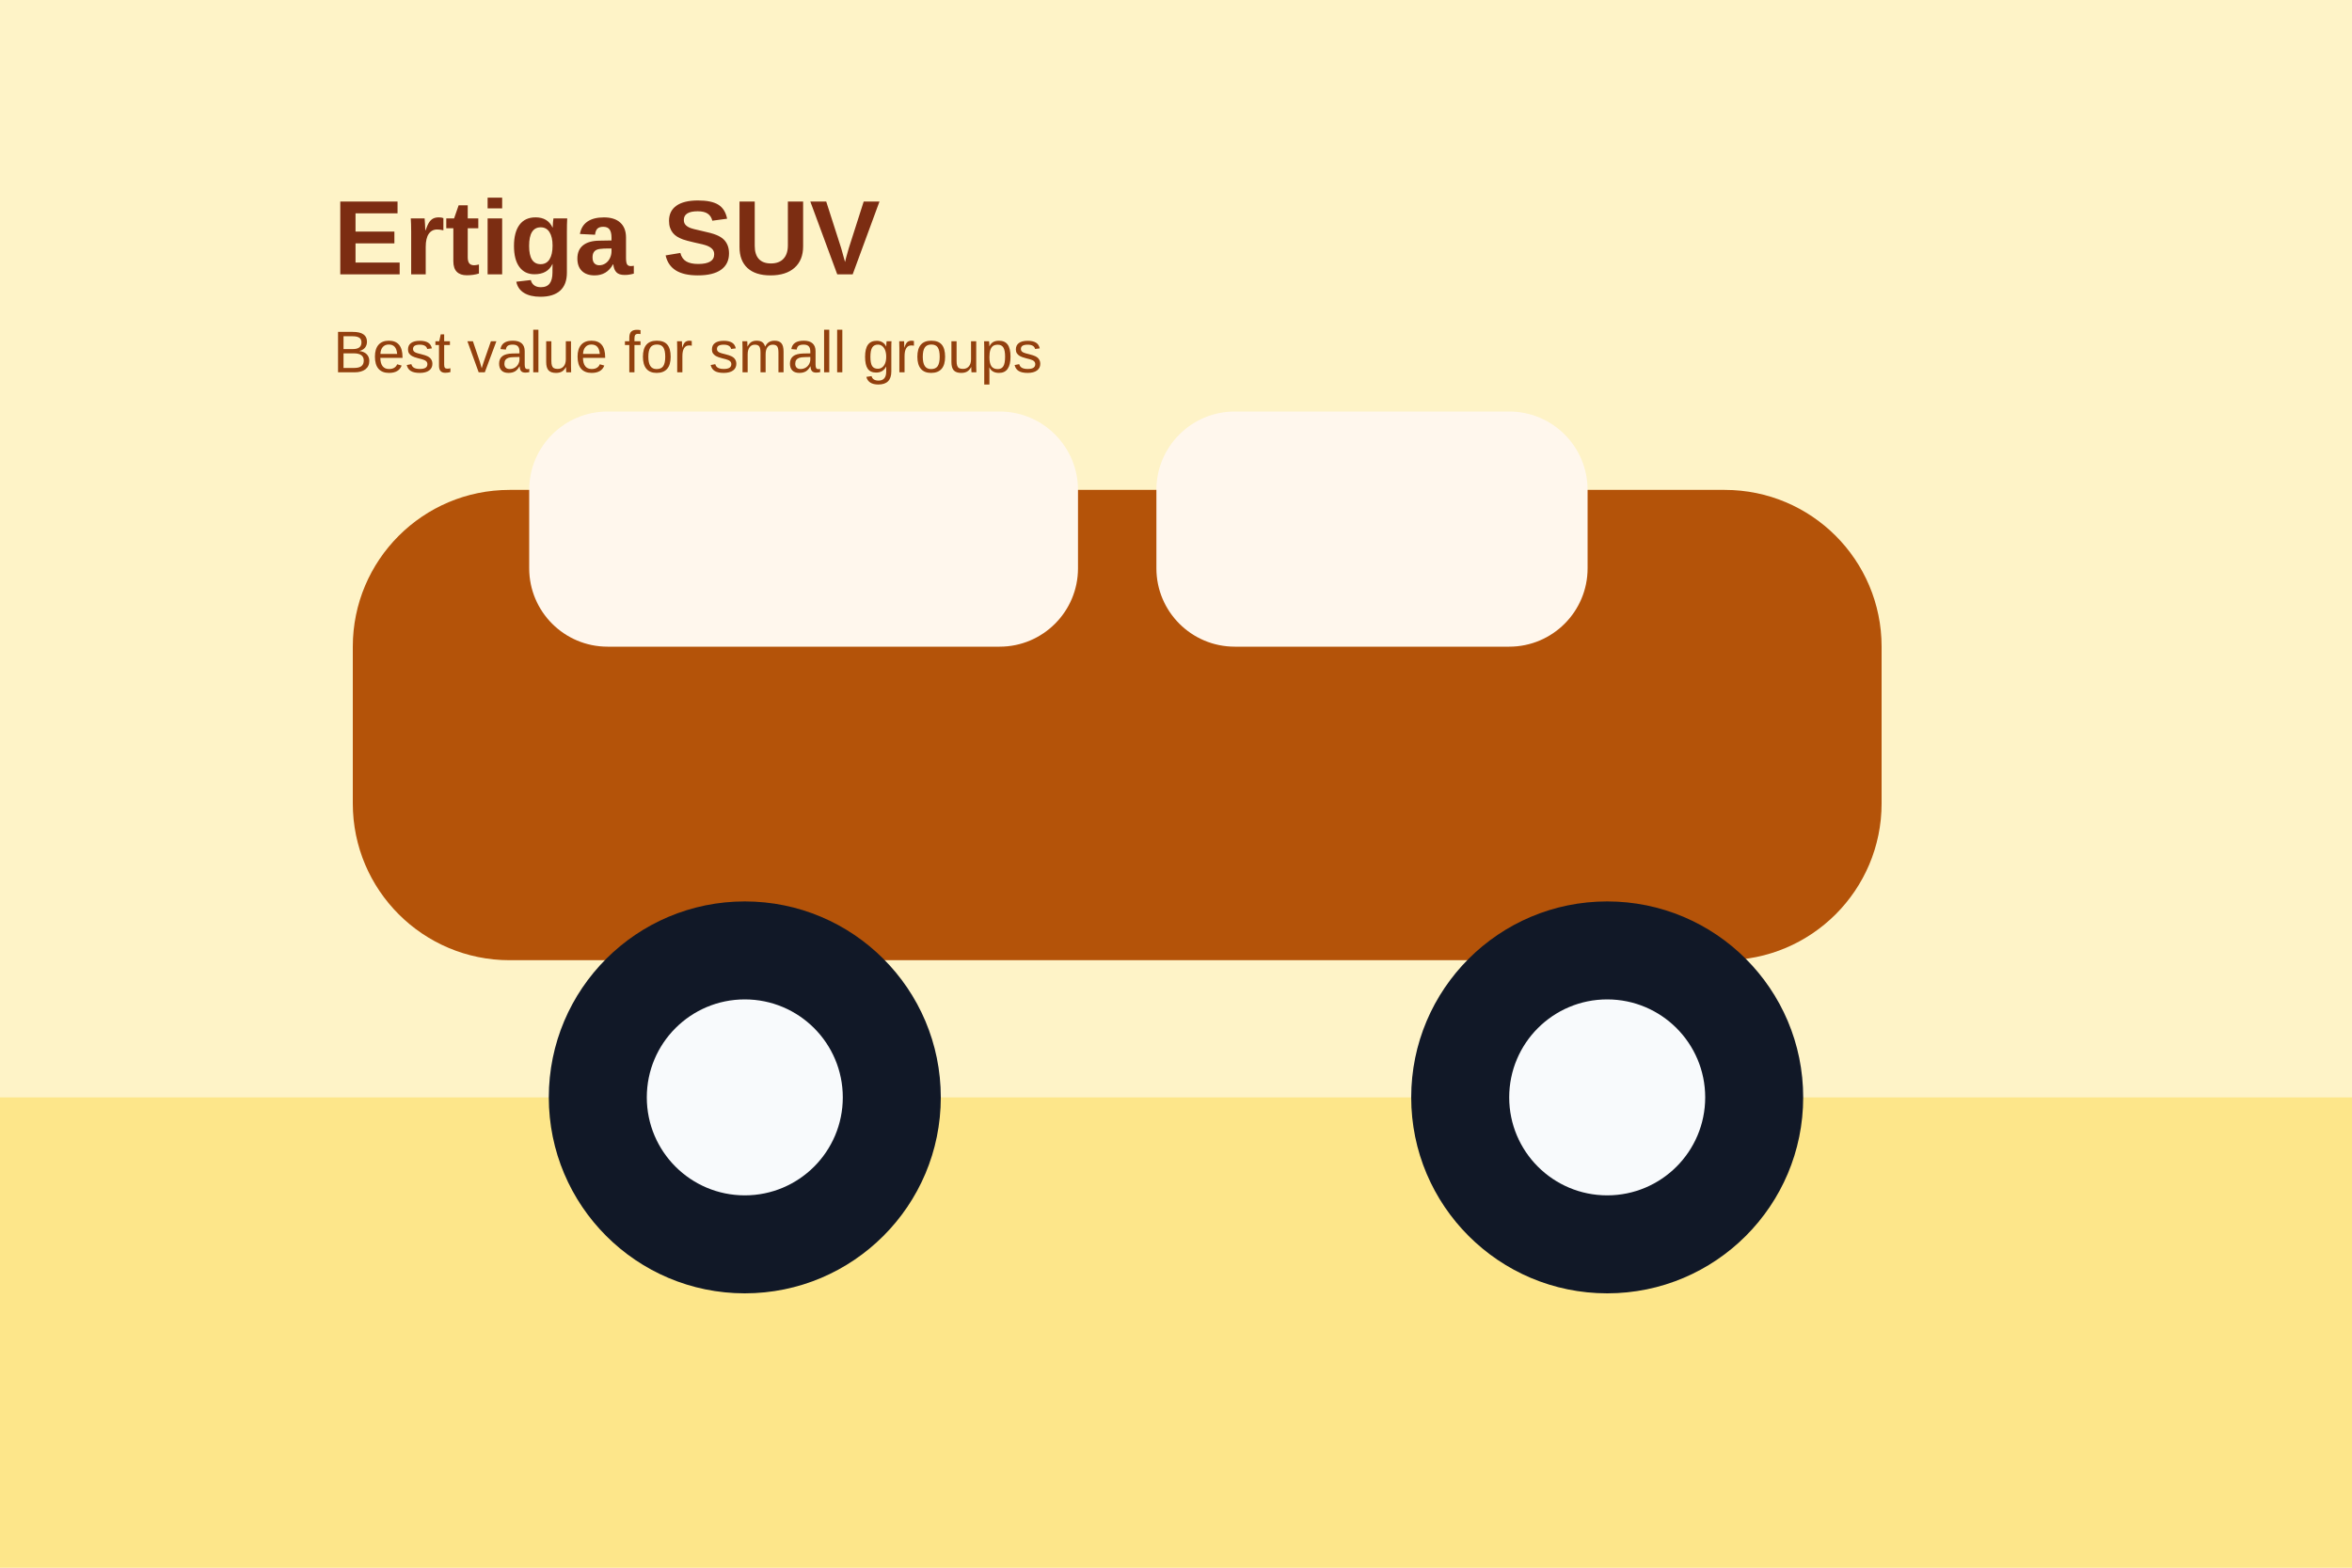
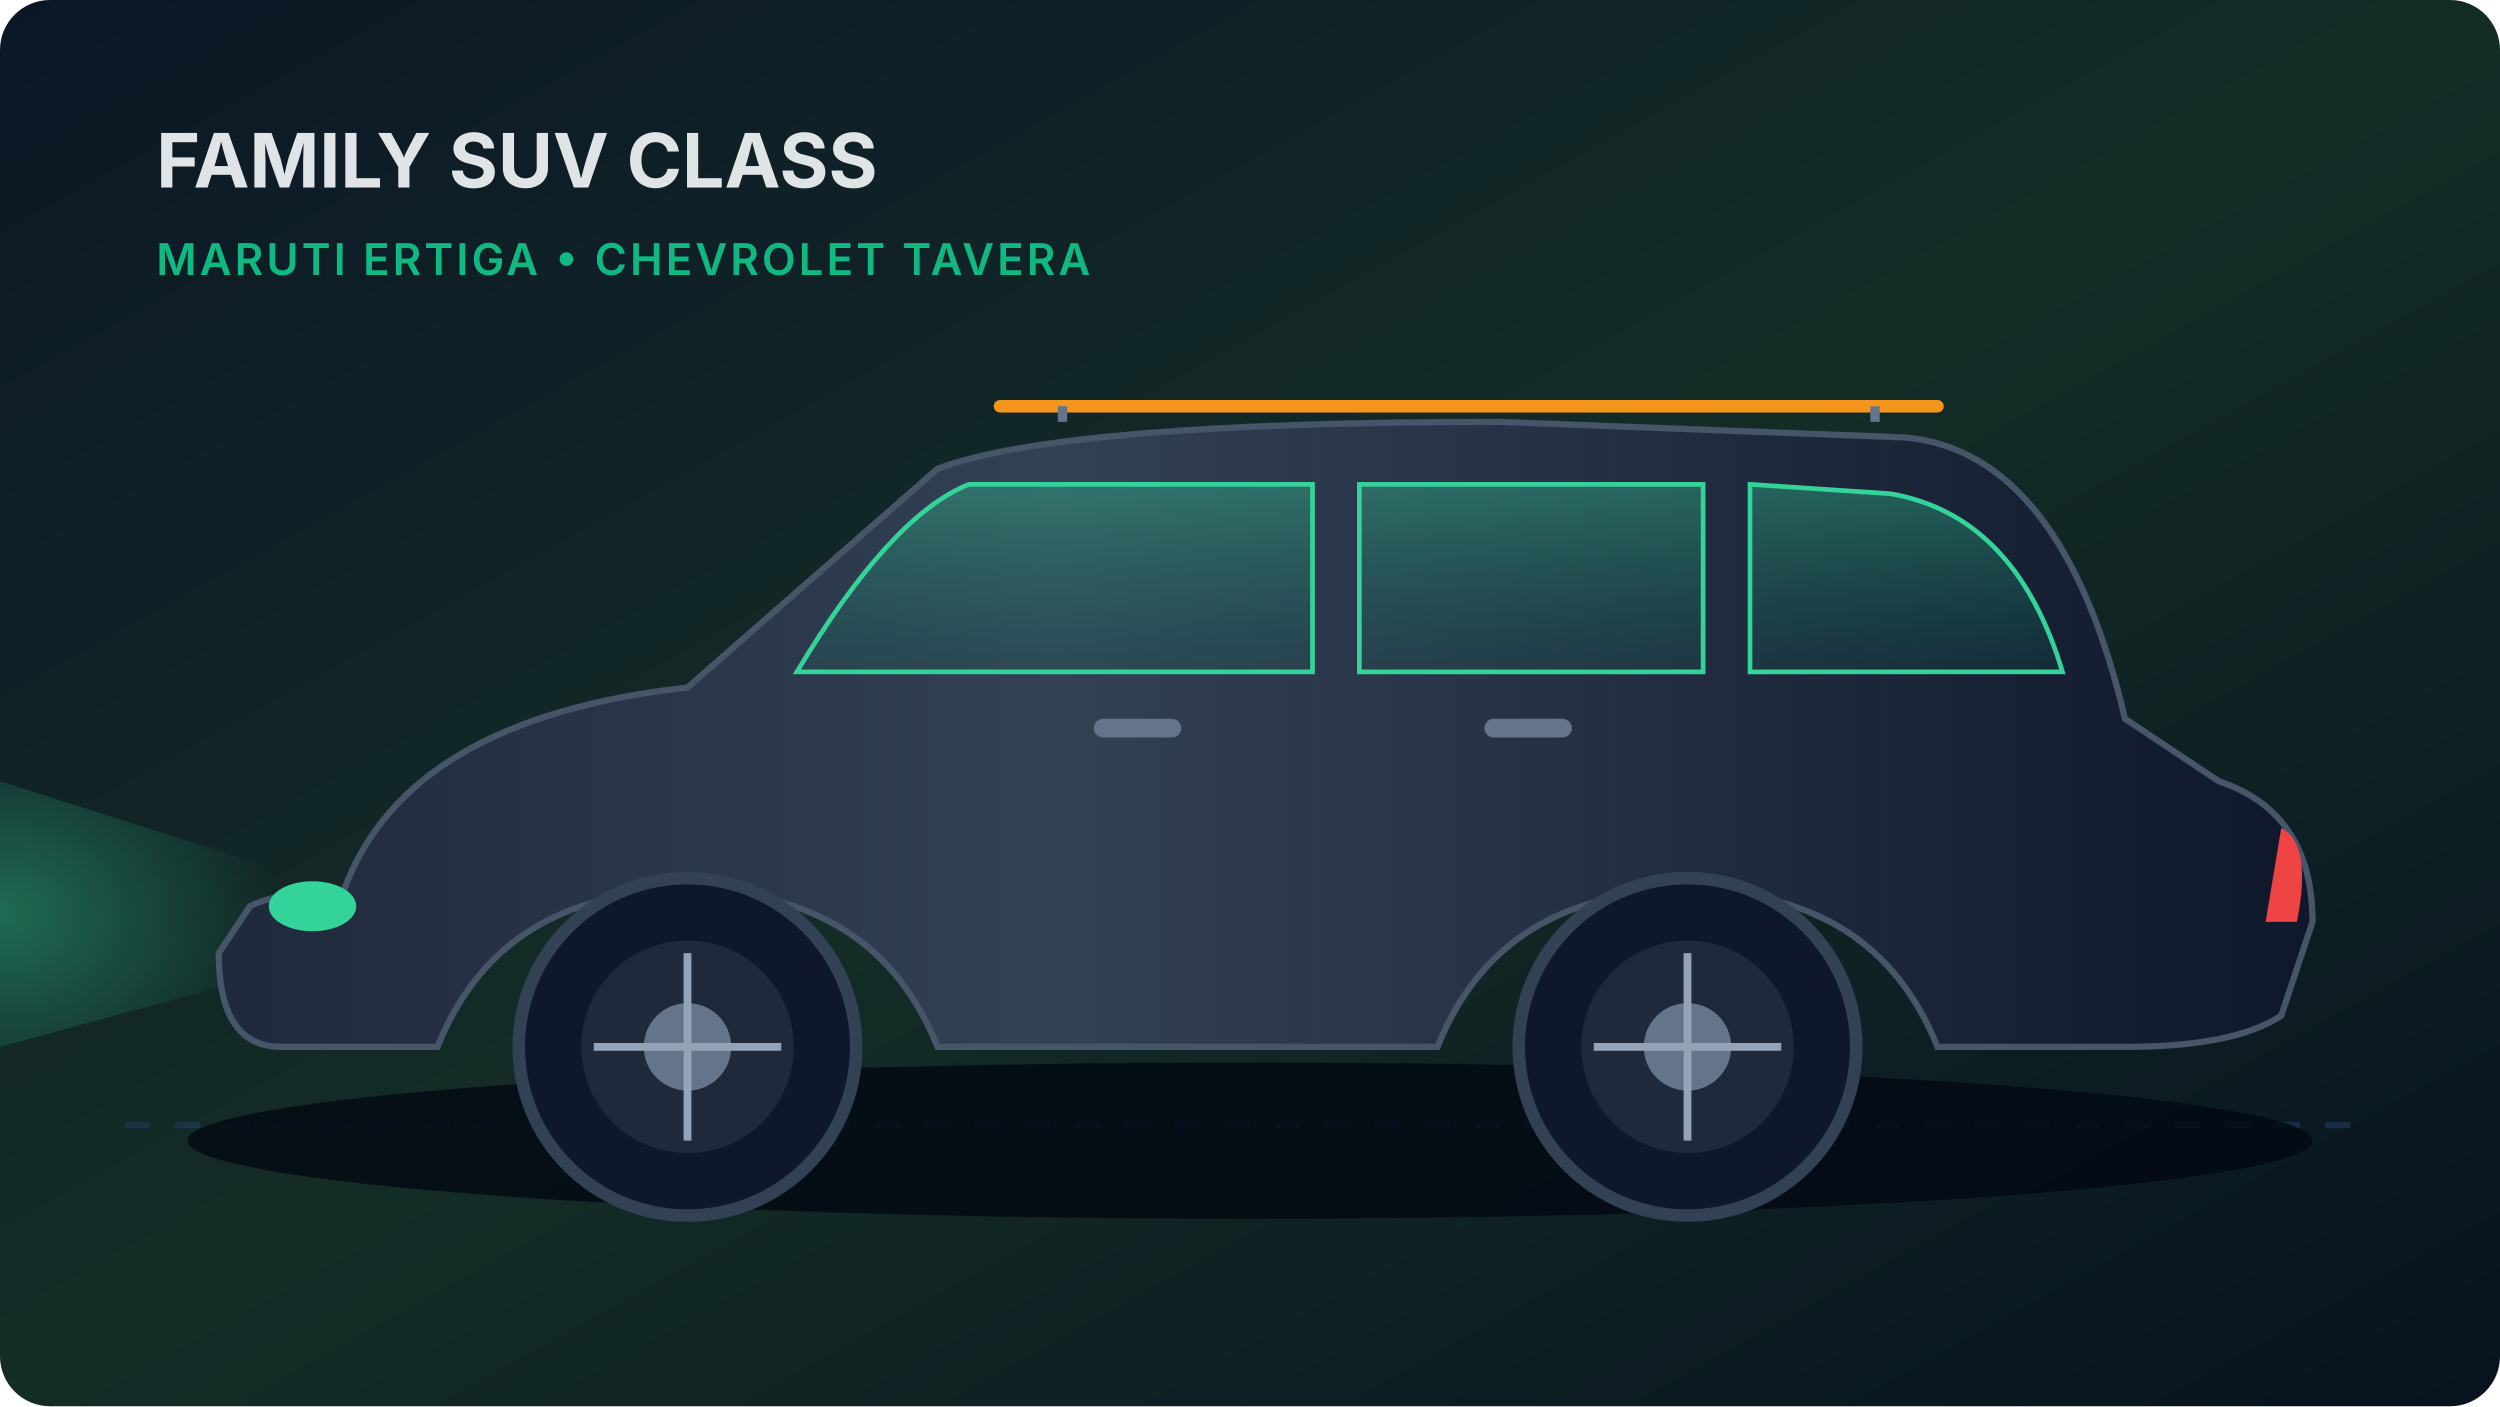
- <svg xmlns="http://www.w3.org/2000/svg" width="1200" height="800" viewBox="0 0 1200 800">
-   <rect width="1200" height="800" fill="#fef3c7" />
-   <rect x="0" y="560" width="1200" height="240" fill="#fde68a" />
-   <rect x="180" y="250" width="780" height="240" rx="80" fill="#b45309" />
-   <rect x="270" y="210" width="280" height="120" rx="40" fill="#fff7ed" />
-   <rect x="590" y="210" width="220" height="120" rx="40" fill="#fff7ed" />
-   <circle cx="380" cy="560" r="100" fill="#111827" />
-   <circle cx="820" cy="560" r="100" fill="#111827" />
-   <circle cx="380" cy="560" r="50" fill="#f8fafc" />
-   <circle cx="820" cy="560" r="50" fill="#f8fafc" />
-   <text x="170" y="140" fill="#7c2d12" font-family="Segoe UI, Arial, sans-serif" font-size="54" font-weight="700">Ertiga SUV</text>
-   <text x="170" y="190" fill="#92400e" font-family="Segoe UI, Arial, sans-serif" font-size="30">Best value for small groups</text>
+ <svg xmlns="http://www.w3.org/2000/svg" viewBox="0 0 800 450" width="800" height="450">
+   <defs>
+     <linearGradient id="suv-bg" x1="0" y1="0" x2="1" y2="1">
+       <stop offset="0%" stop-color="#0b1726" />
+       <stop offset="50%" stop-color="#142c26" />
+       <stop offset="100%" stop-color="#07131f" />
+     </linearGradient>
+     <linearGradient id="suv-body" x1="0" y1="0" x2="1" y2="0">
+       <stop offset="0%" stop-color="#1e293b" />
+       <stop offset="40%" stop-color="#334155" />
+       <stop offset="100%" stop-color="#0f172a" />
+     </linearGradient>
+     <linearGradient id="suv-glass" x1="0" y1="0" x2="0" y2="1">
+       <stop offset="0%" stop-color="#34d399" stop-opacity="0.35" />
+       <stop offset="100%" stop-color="#059669" stop-opacity="0.1" />
+     </linearGradient>
+     <radialGradient id="suv-light-beam" cx="0%" cy="50%" r="80%">
+       <stop offset="0%" stop-color="#34d399" stop-opacity="0.4" />
+       <stop offset="100%" stop-color="#34d399" stop-opacity="0" />
+     </radialGradient>
+   </defs>
+   <rect width="800" height="450" rx="16" fill="url(#suv-bg)" />
+   <line x1="40" y1="360" x2="760" y2="360" stroke="#1e3a5f" stroke-width="2" stroke-dasharray="8 8" opacity="0.6" />
+   <ellipse cx="400" cy="365" rx="340" ry="25" fill="#030811" opacity="0.8" />
+   <polygon points="110,285 0,250 0,335 110,305" fill="url(#suv-light-beam)" />
+   <path d="M110 285 Q130 230 220 220 L300 150 Q340 135 480 135 L610 140 Q660 145 680 230 L710 250 Q740 260 740 295 L730 325 Q715 335 680 335 L620 335 Q600 285 540 285 Q480 285 460 335 L300 335 Q280 285 220 285 Q160 285 140 335 L90 335 Q70 335 70 305 L80 290 Q90 285 110 285 Z" fill="url(#suv-body)" stroke="#475569" stroke-width="2" />
+   <path d="M310 155 L420 155 L420 215 L255 215 Q285 165 310 155 Z" fill="url(#suv-glass)" stroke="#34d399" stroke-width="1.5" />
+   <path d="M435 155 L545 155 L545 215 L435 215 Z" fill="url(#suv-glass)" stroke="#34d399" stroke-width="1.5" />
+   <path d="M560 155 L605 158 Q645 165 660 215 L560 215 Z" fill="url(#suv-glass)" stroke="#34d399" stroke-width="1.5" />
+   <path d="M320 130 L620 130" stroke="#f4961b" stroke-width="4" stroke-linecap="round" />
+   <line x1="340" y1="130" x2="340" y2="135" stroke="#64748b" stroke-width="3" />
+   <line x1="600" y1="130" x2="600" y2="135" stroke="#64748b" stroke-width="3" />
+   <ellipse cx="100" cy="290" rx="14" ry="8" fill="#34d399" />
+   <path d="M730 265 Q740 270 735 295 L725 295 Z" fill="#ef4444" />
+   <circle cx="220" cy="335" r="54" fill="#0f172a" stroke="#334155" stroke-width="4" />
+   <circle cx="220" cy="335" r="34" fill="#1e293b" />
+   <circle cx="220" cy="335" r="14" fill="#64748b" />
+   <line x1="220" y1="305" x2="220" y2="365" stroke="#94a3b8" stroke-width="2.5" />
+   <line x1="190" y1="335" x2="250" y2="335" stroke="#94a3b8" stroke-width="2.5" />
+   <circle cx="540" cy="335" r="54" fill="#0f172a" stroke="#334155" stroke-width="4" />
+   <circle cx="540" cy="335" r="34" fill="#1e293b" />
+   <circle cx="540" cy="335" r="14" fill="#64748b" />
+   <line x1="540" y1="305" x2="540" y2="365" stroke="#94a3b8" stroke-width="2.5" />
+   <line x1="510" y1="335" x2="570" y2="335" stroke="#94a3b8" stroke-width="2.5" />
+   <rect x="350" y="230" width="28" height="6" rx="3" fill="#64748b" />
+   <rect x="475" y="230" width="28" height="6" rx="3" fill="#64748b" />
+   <text x="50" y="60" fill="#f8fafc" font-family="Segoe UI, Inter, sans-serif" font-size="24" font-weight="700" opacity="0.9">FAMILY SUV CLASS</text>
+   <text x="50" y="88" fill="#10b981" font-family="Segoe UI, Inter, sans-serif" font-size="14" font-weight="600" letter-spacing="1">MARUTI ERTIGA • CHEVROLET TAVERA</text>
</svg>
